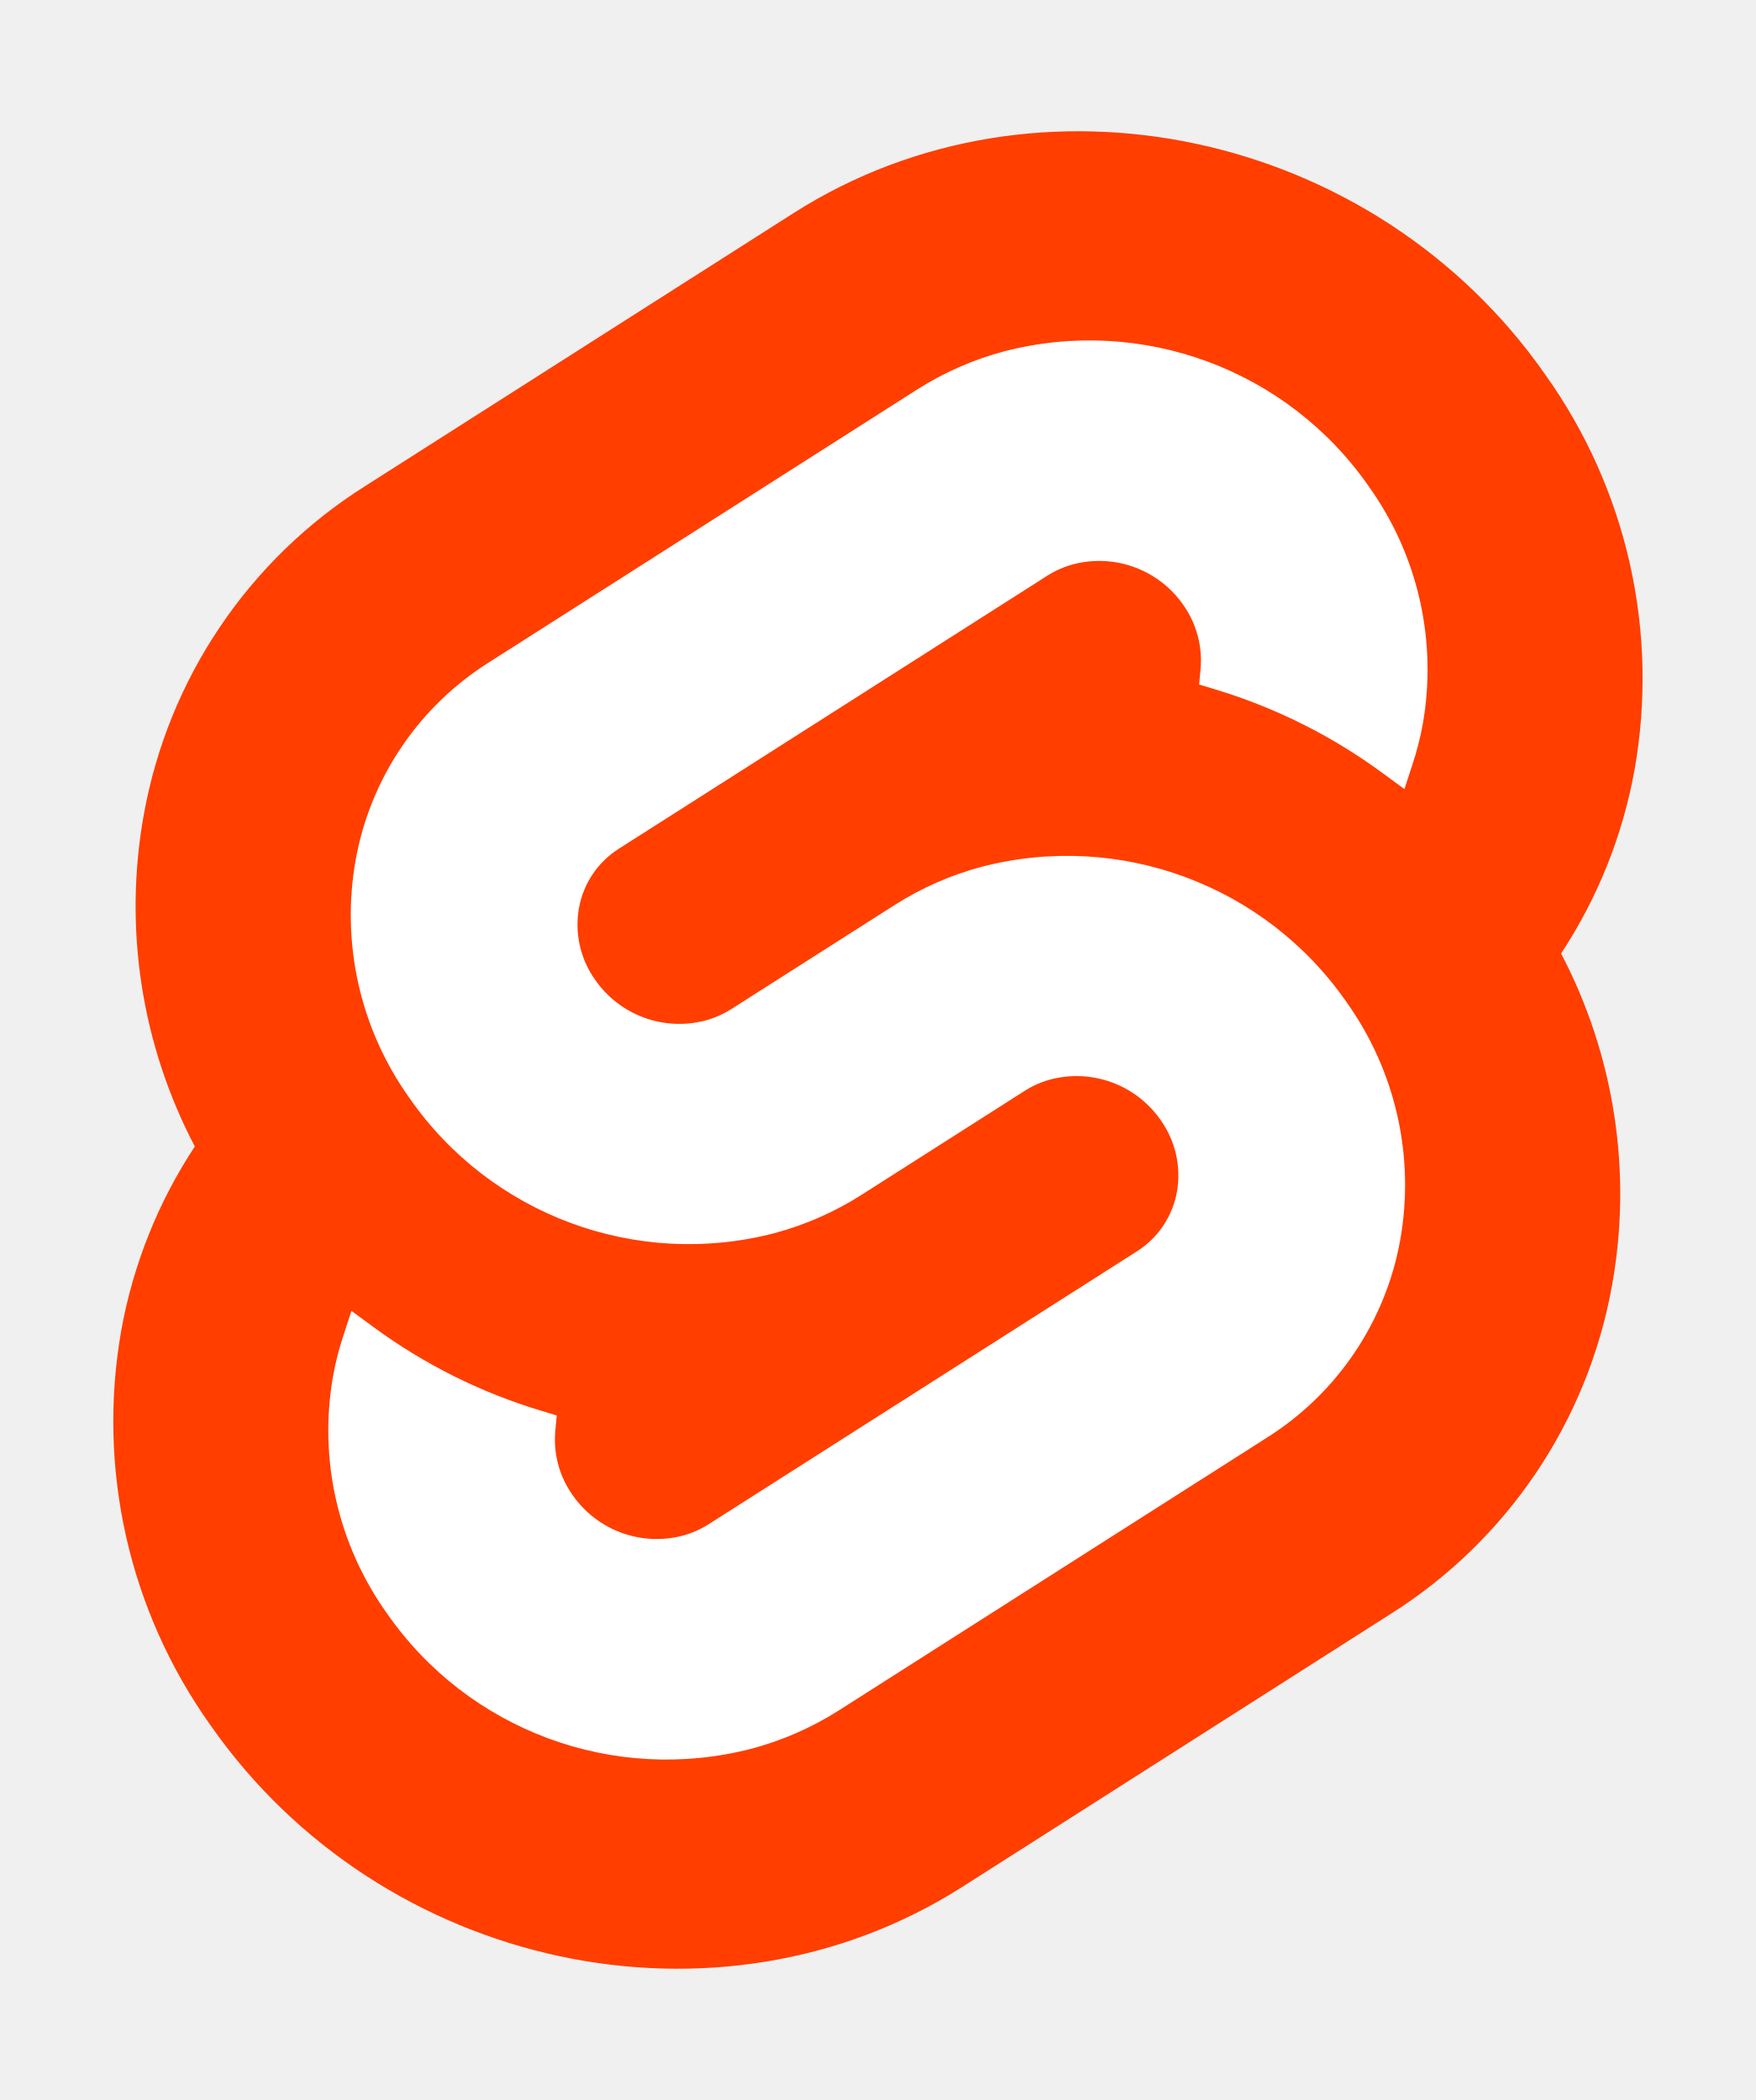
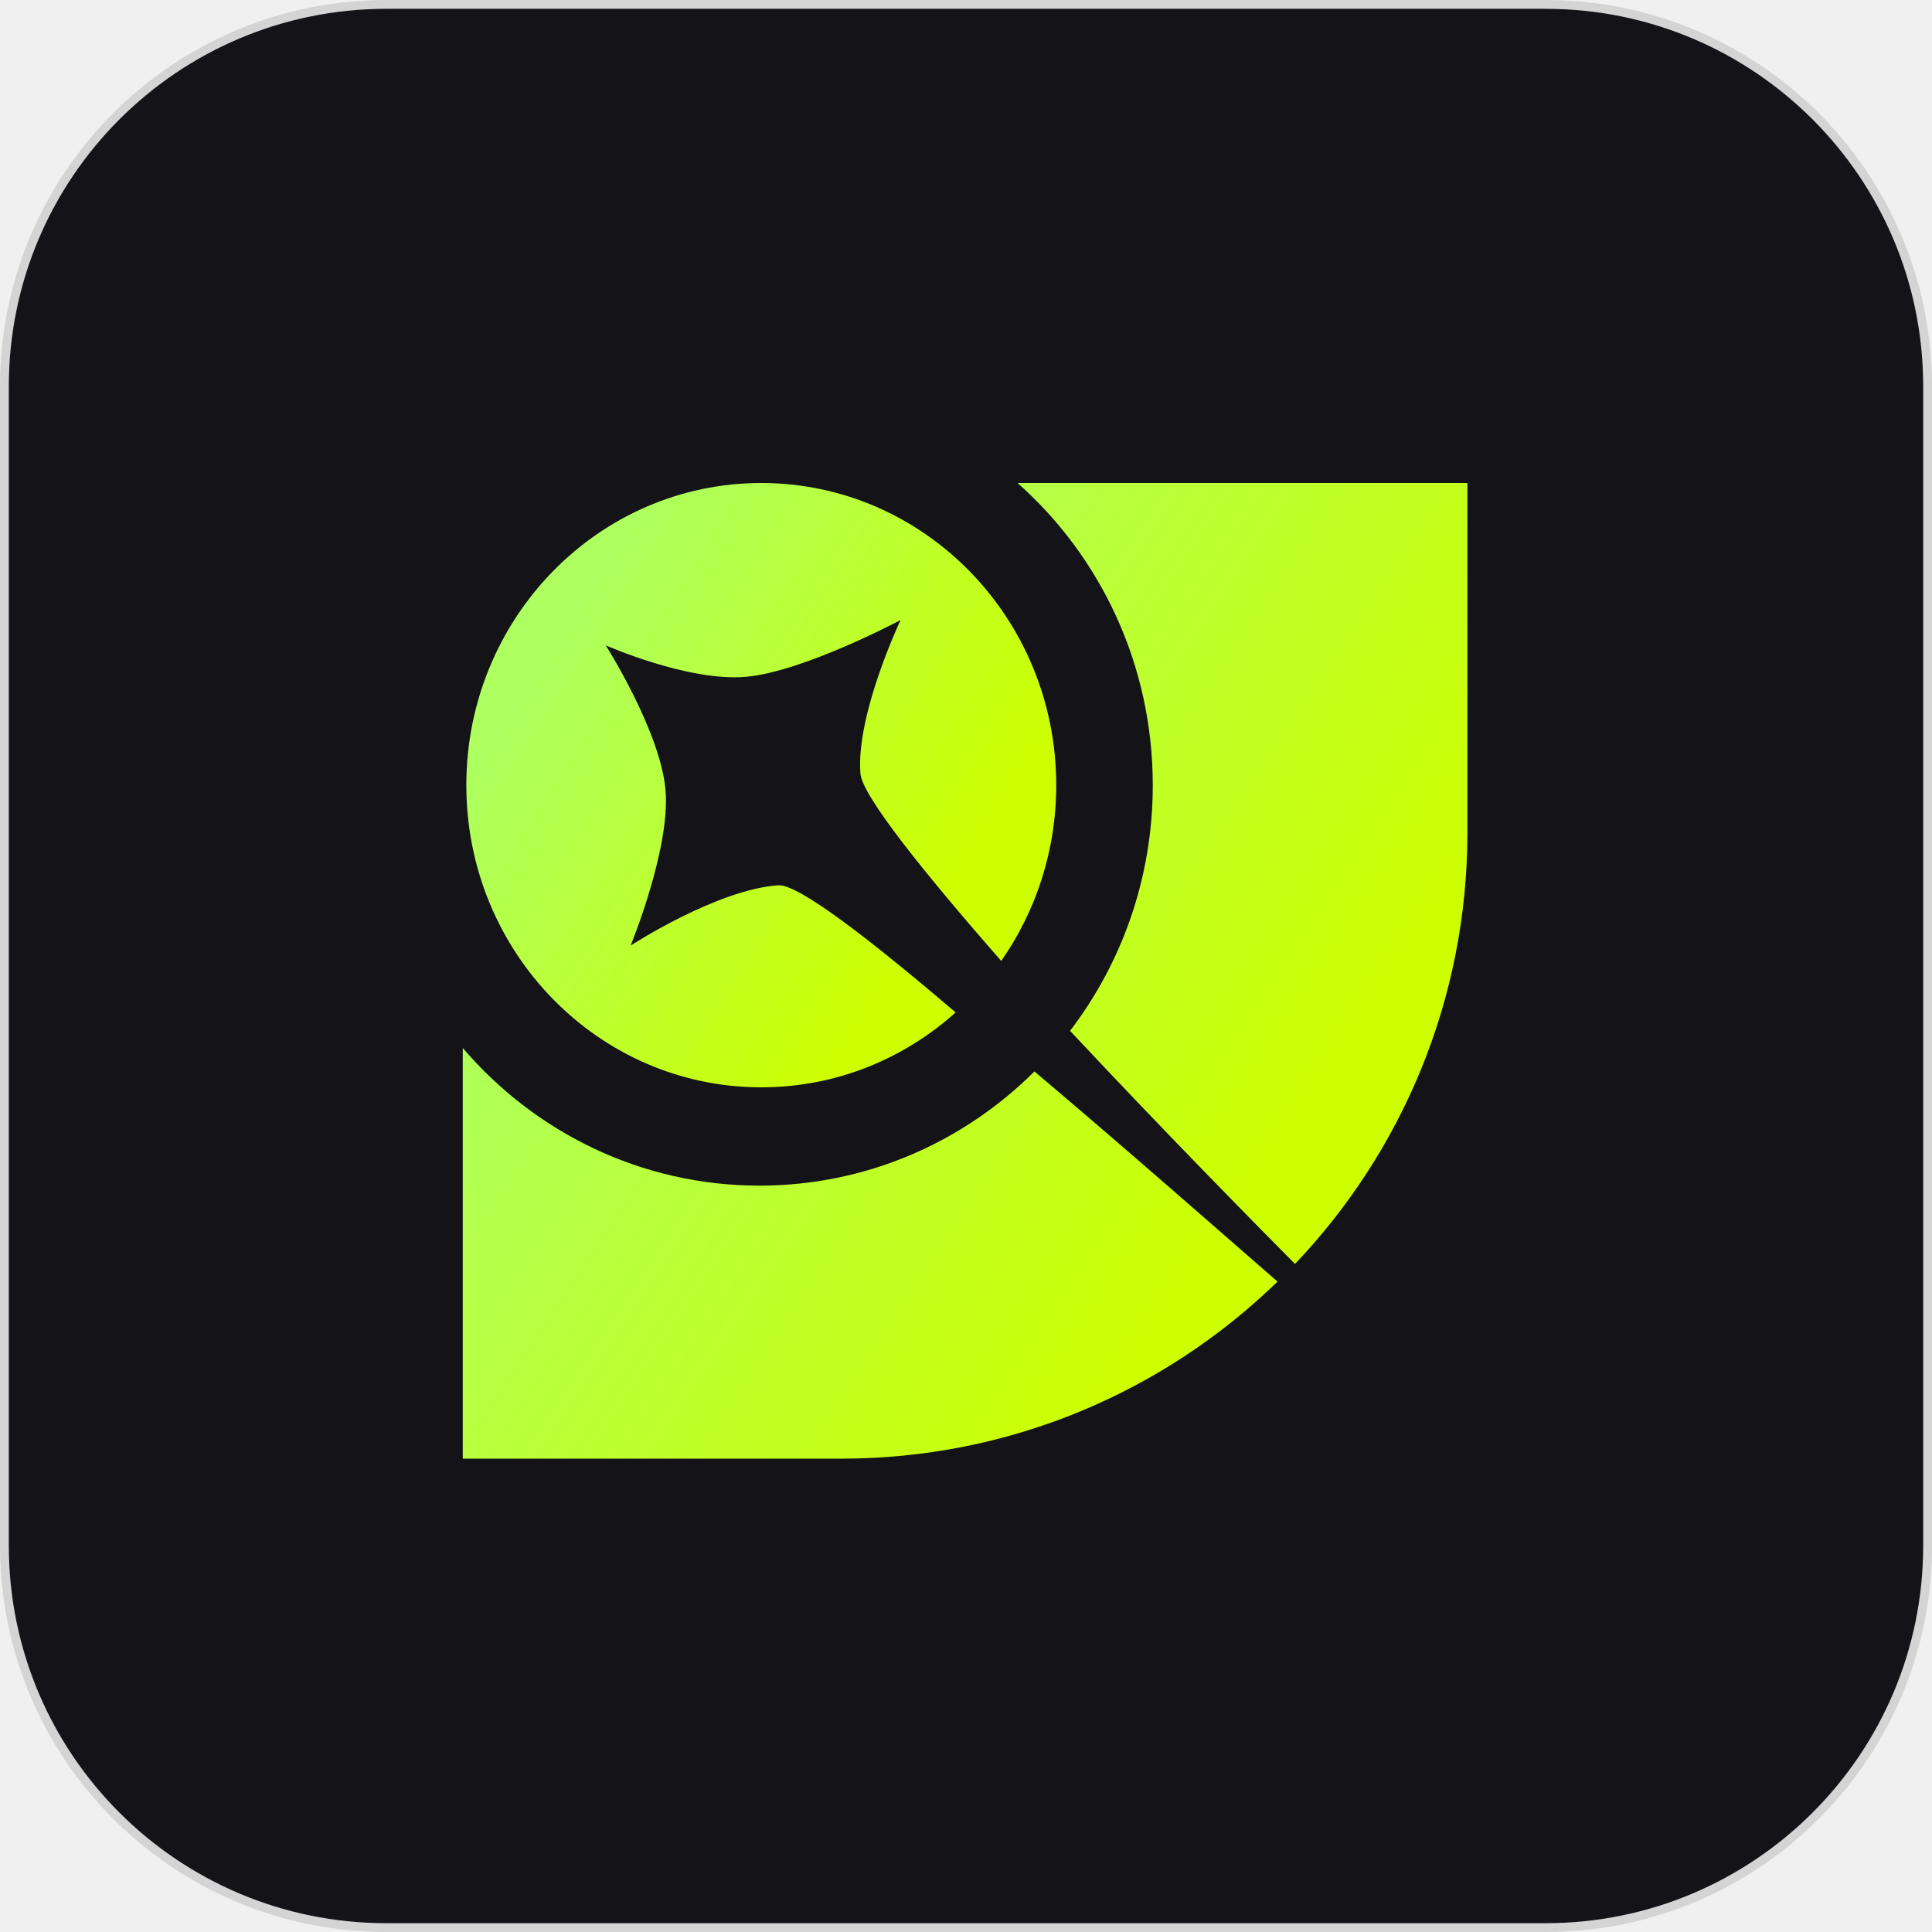
- <svg xmlns="http://www.w3.org/2000/svg" width="107" height="128" viewBox="0 0 107 128">
-   <path d="M94.157 22.819c-10.4-14.885-30.94-19.297-45.792-9.835L22.282 29.608A29.92 29.92 0 0 0 8.764 49.65a31.5 31.5 0 0 0 3.108 20.231 30 30 0 0 0-4.477 11.183 31.9 31.9 0 0 0 5.448 24.116c10.402 14.887 30.942 19.297 45.791 9.835l26.083-16.624A29.92 29.92 0 0 0 98.235 78.35a31.53 31.53 0 0 0-3.105-20.232 30 30 0 0 0 4.474-11.182 31.88 31.88 0 0 0-5.447-24.116" style="fill:#ff3e00" />
-   <path d="M45.817 106.582a20.72 20.72 0 0 1-22.237-8.243 19.17 19.17 0 0 1-3.277-14.503 18 18 0 0 1 .624-2.435l.49-1.498 1.337.981a33.6 33.6 0 0 0 10.203 5.098l.97.294-.09.968a5.85 5.85 0 0 0 1.052 3.878 6.24 6.24 0 0 0 6.695 2.485 5.8 5.8 0 0 0 1.603-.704L69.27 76.28a5.43 5.43 0 0 0 2.45-3.631 5.8 5.8 0 0 0-.987-4.371 6.24 6.24 0 0 0-6.698-2.487 5.7 5.7 0 0 0-1.6.704l-9.953 6.345a19 19 0 0 1-5.296 2.326 20.72 20.72 0 0 1-22.237-8.243 19.17 19.17 0 0 1-3.277-14.502 17.99 17.99 0 0 1 8.13-12.052l26.081-16.623a19 19 0 0 1 5.3-2.329 20.72 20.72 0 0 1 22.237 8.243 19.17 19.17 0 0 1 3.277 14.503 18 18 0 0 1-.624 2.435l-.49 1.498-1.337-.98a33.6 33.6 0 0 0-10.203-5.1l-.97-.294.09-.968a5.86 5.86 0 0 0-1.052-3.878 6.24 6.24 0 0 0-6.696-2.485 5.8 5.8 0 0 0-1.602.704L37.73 51.72a5.42 5.42 0 0 0-2.449 3.63 5.79 5.79 0 0 0 .986 4.372 6.24 6.24 0 0 0 6.698 2.486 5.8 5.8 0 0 0 1.602-.704l9.952-6.342a19 19 0 0 1 5.295-2.328 20.72 20.72 0 0 1 22.237 8.242 19.17 19.17 0 0 1 3.277 14.503 18 18 0 0 1-8.13 12.053l-26.081 16.622a19 19 0 0 1-5.3 2.328" style="fill:#fff" />
+ <svg xmlns="http://www.w3.org/2000/svg" width="200" height="200" viewBox="0 0 200 200" fill="none">
+   <rect x="0.457" y="0.457" width="199.087" height="199.087" rx="39.543" fill="#141317" />
+   <rect x="0.457" y="0.457" width="199.087" height="199.087" rx="39.543" stroke="#D4D4D4" stroke-width="0.913" />
+   <path d="M47.906 108.488C55.37 117.218 66.363 122.736 78.622 122.736C89.701 122.736 99.744 118.227 107.084 110.917C116.445 118.814 126.111 127.334 132.249 132.672C120.574 144.015 104.643 151 87.08 151H47.906V108.488ZM151.906 86.174C151.906 103.488 145.118 119.216 134.059 130.844C131.19 127.955 120.829 117.47 110.772 106.712C116.137 99.69 119.334 90.866 119.334 81.281C119.334 68.796 113.912 57.6 105.337 50H151.906V86.174Z" fill="url(#paint0_linear_132_1253)" />
+   <path d="M78.808 50C95.671 50 109.341 64.005 109.341 81.28C109.341 88.067 107.23 94.349 103.645 99.476C95.668 90.365 89.259 82.39 89.072 80.086C88.579 73.976 93.23 64.186 93.23 64.186C93.23 64.186 83.148 69.554 77.189 70.065C71.243 70.576 62.748 66.824 62.708 66.807C62.708 66.807 68.396 75.75 68.898 81.818C69.4 87.874 65.299 97.844 65.282 97.886C65.336 97.85 74.197 92.093 80.555 91.644C82.646 91.496 90.057 97.244 98.928 104.805C93.555 109.632 86.516 112.559 78.808 112.56C61.944 112.56 48.274 98.555 48.273 81.28C48.273 64.005 61.944 50 78.808 50Z" fill="url(#paint1_linear_132_1253)" />
+   <defs>
+     <linearGradient id="paint0_linear_132_1253" x1="58.466" y1="66.462" x2="134.695" y2="117.311" gradientUnits="userSpaceOnUse">
+       <stop offset="0.1" stop-color="#ACFF5F" />
+       <stop offset="1" stop-color="#CDFF00" />
+     </linearGradient>
+     <linearGradient id="paint1_linear_132_1253" x1="54.474" y1="60.197" x2="100.676" y2="89.413" gradientUnits="userSpaceOnUse">
+       <stop offset="0.1" stop-color="#ACFF5F" />
+       <stop offset="1" stop-color="#CDFF00" />
+     </linearGradient>
+   </defs>
</svg>
